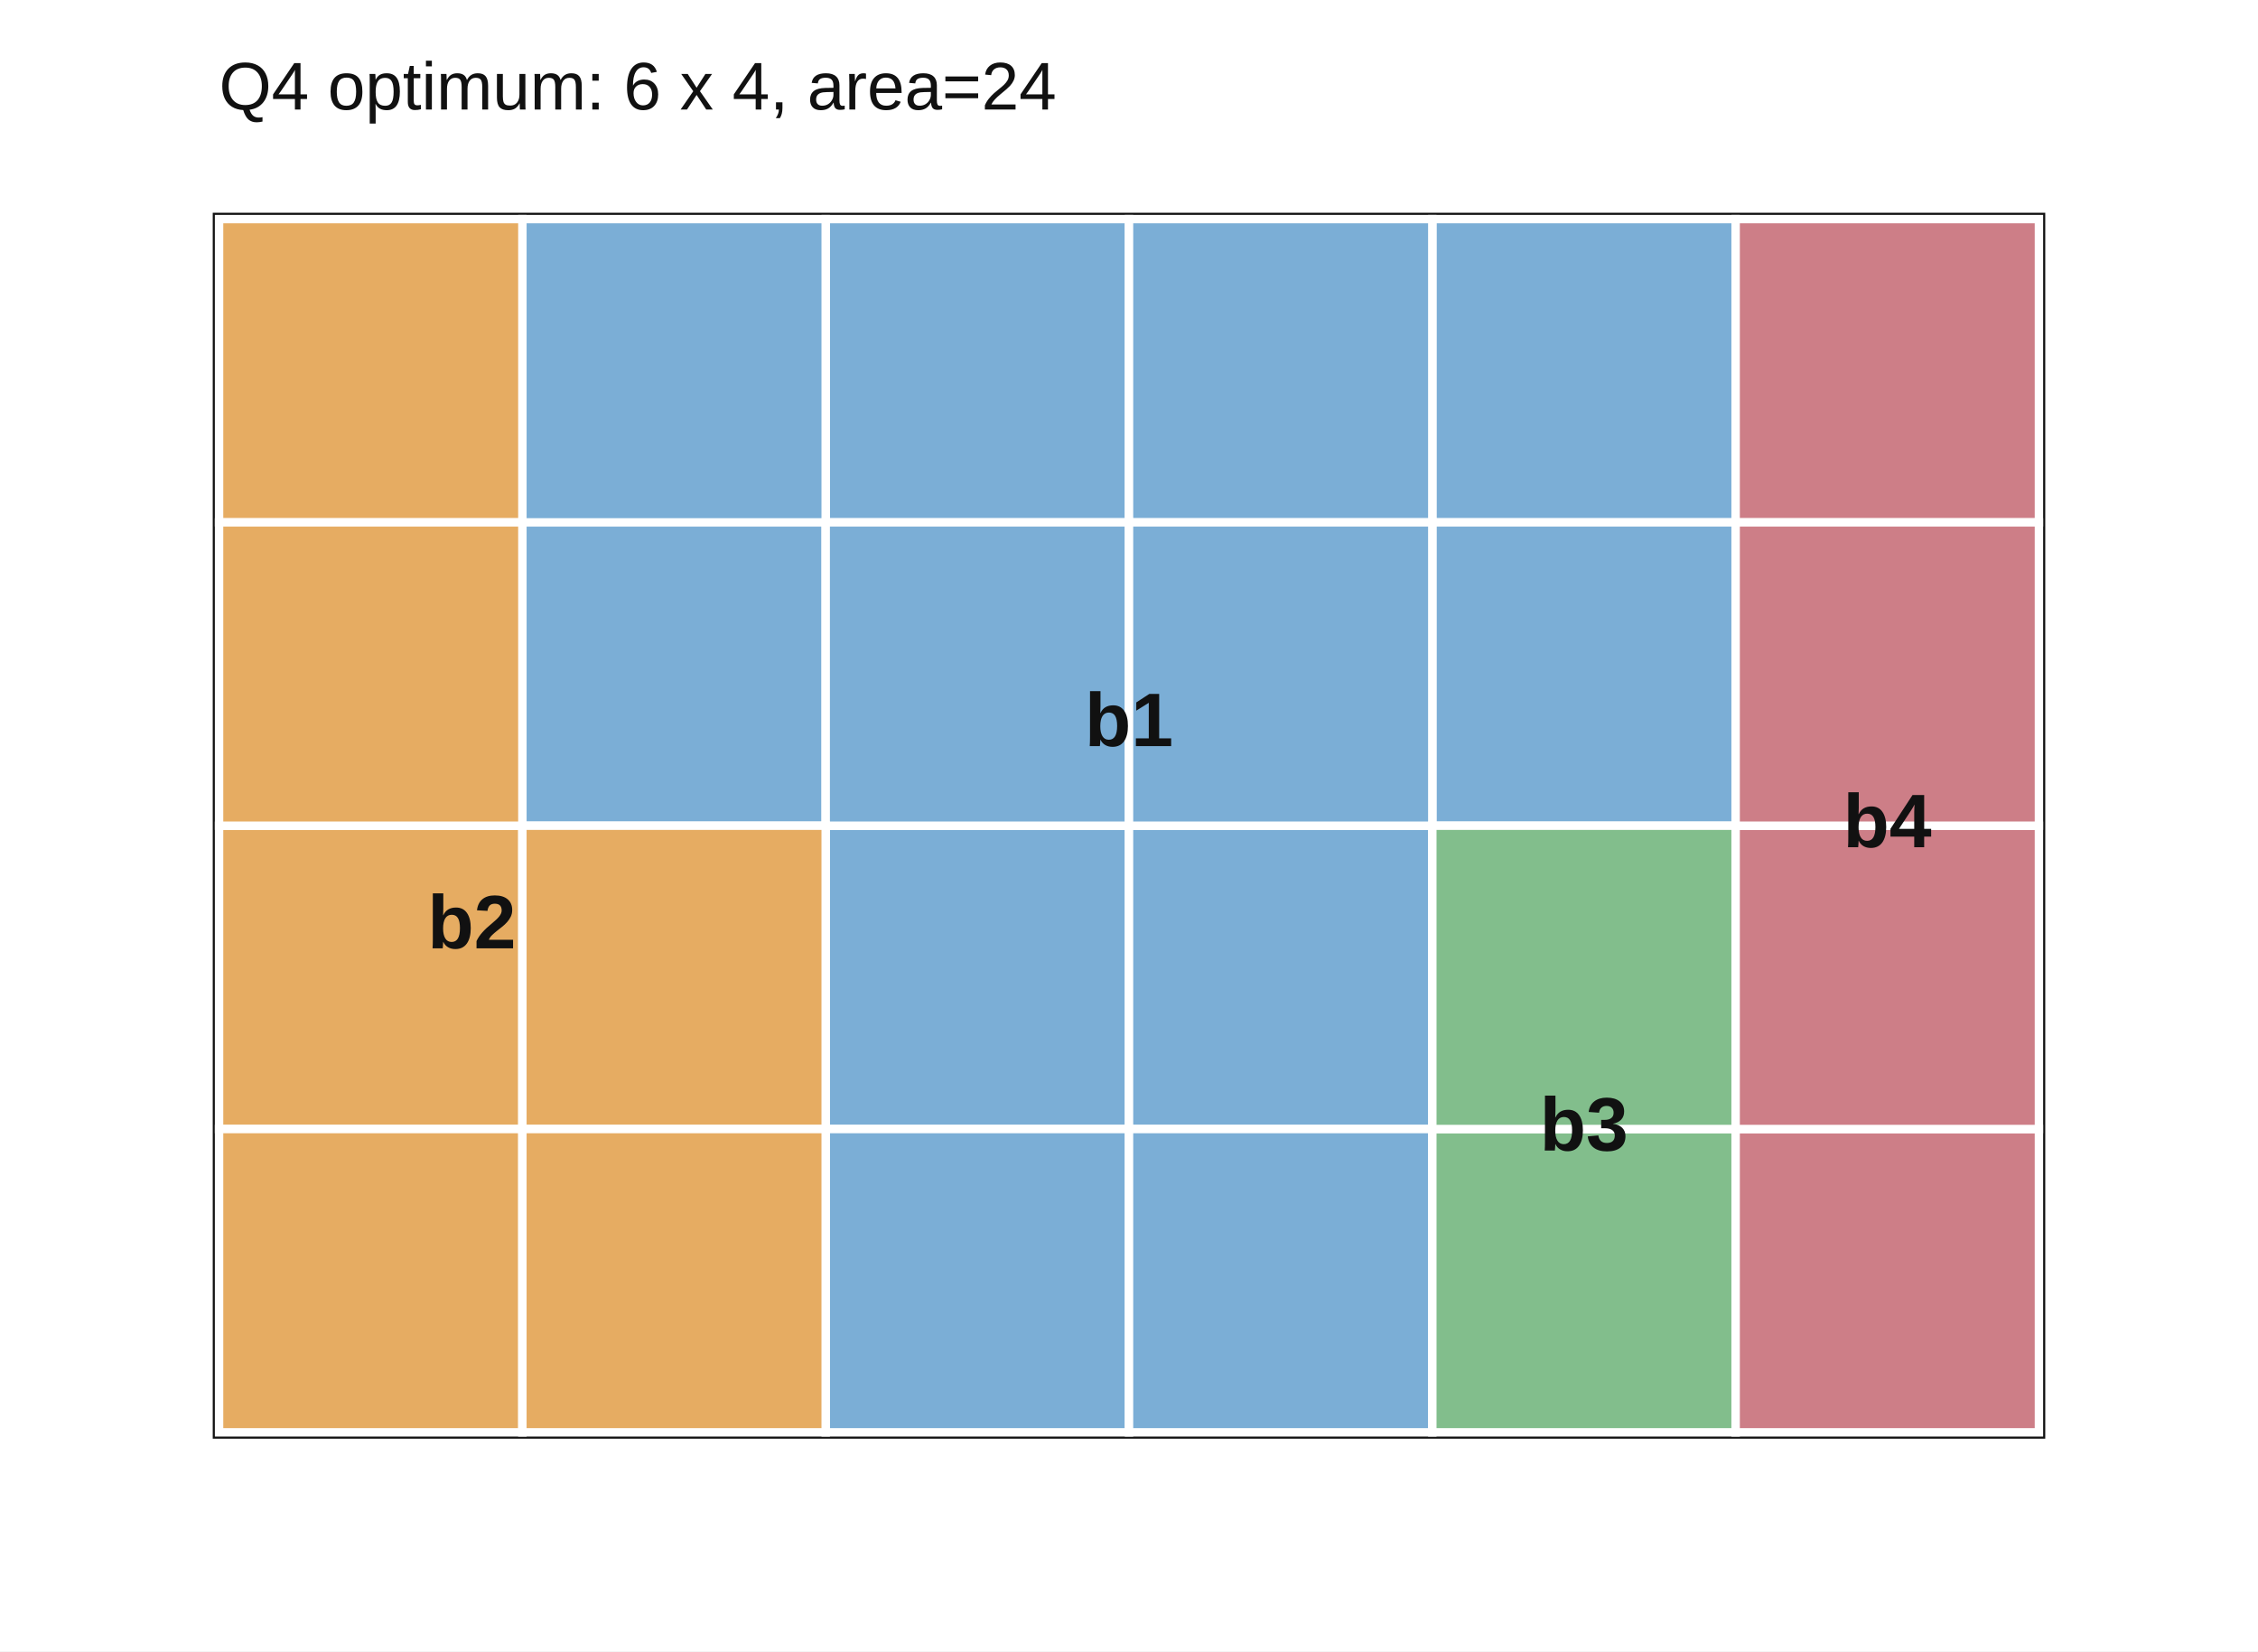
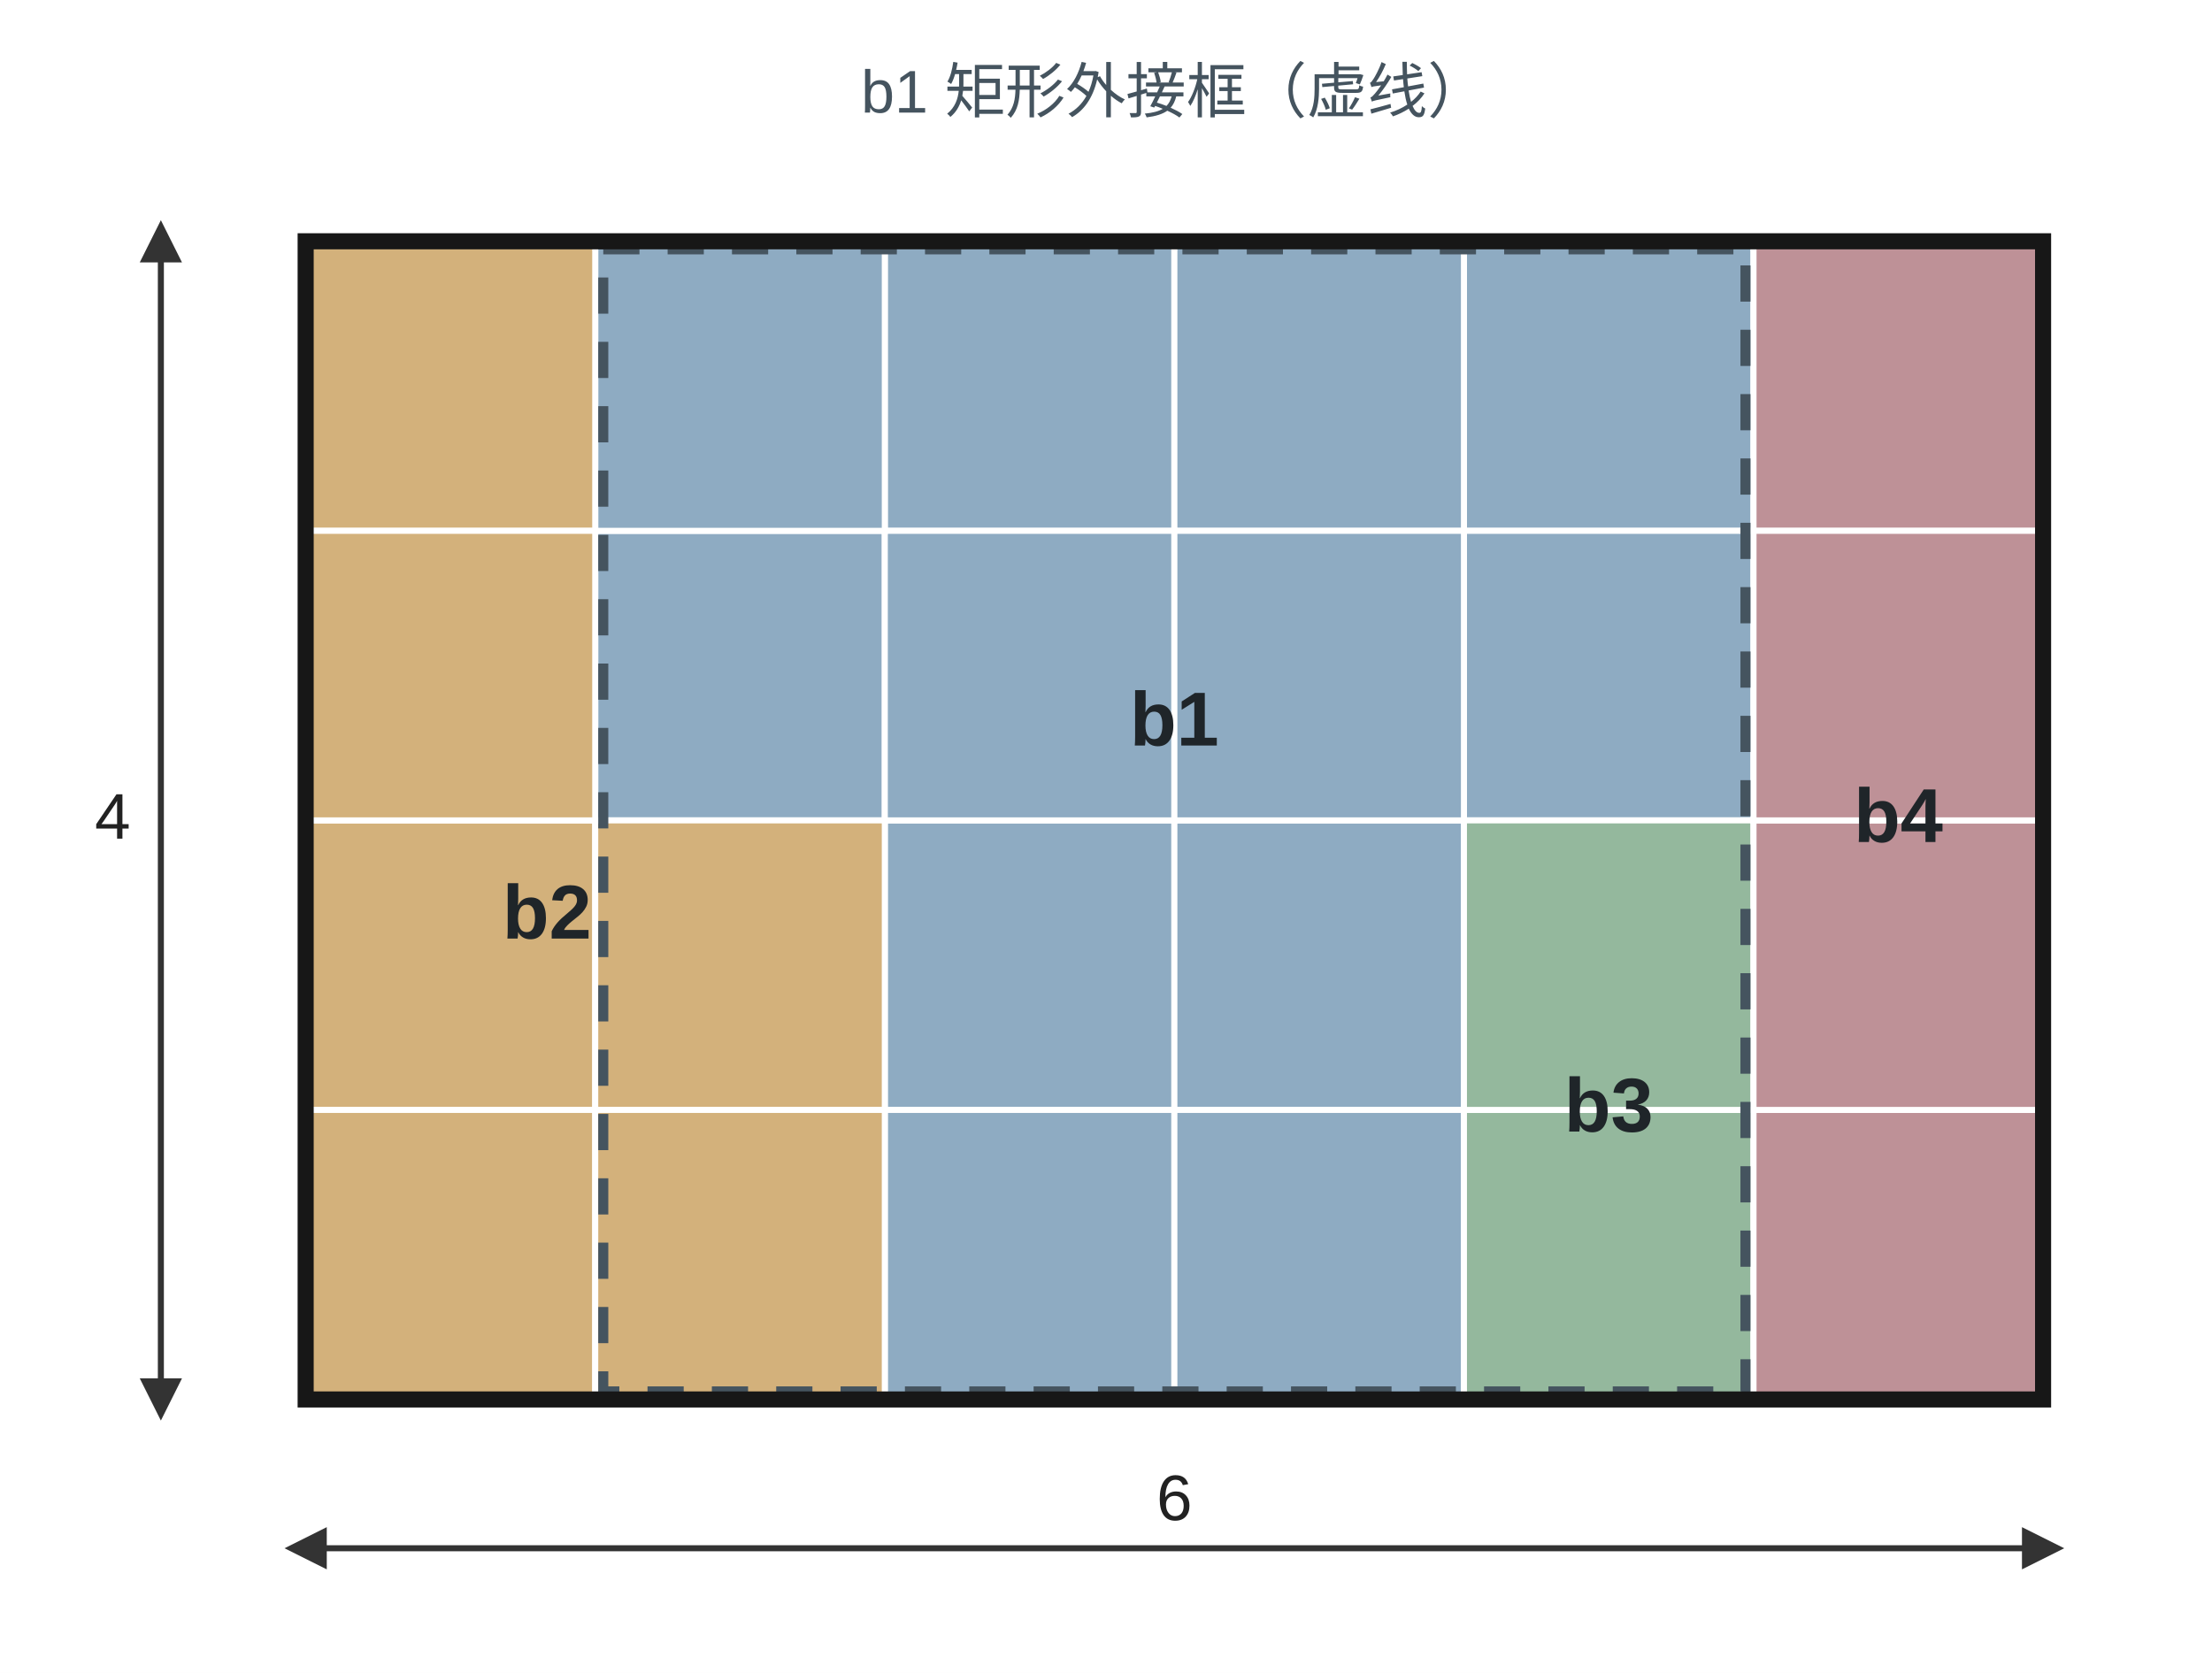
- <svg xmlns="http://www.w3.org/2000/svg" viewBox="0 0 536 392">
+ <svg xmlns="http://www.w3.org/2000/svg" viewBox="0 0 550 416">
  <rect width="100%" height="100%" fill="white" />
-   <line x1="52" y1="52" x2="52" y2="340" stroke="#ddd" stroke-width="1" />
-   <line x1="124" y1="52" x2="124" y2="340" stroke="#ddd" stroke-width="1" />
-   <line x1="196" y1="52" x2="196" y2="340" stroke="#ddd" stroke-width="1" />
-   <line x1="268" y1="52" x2="268" y2="340" stroke="#ddd" stroke-width="1" />
-   <line x1="340" y1="52" x2="340" y2="340" stroke="#ddd" stroke-width="1" />
-   <line x1="412" y1="52" x2="412" y2="340" stroke="#ddd" stroke-width="1" />
-   <line x1="484" y1="52" x2="484" y2="340" stroke="#ddd" stroke-width="1" />
-   <line x1="52" y1="52" x2="484" y2="52" stroke="#ddd" stroke-width="1" />
-   <line x1="52" y1="124" x2="484" y2="124" stroke="#ddd" stroke-width="1" />
-   <line x1="52" y1="196" x2="484" y2="196" stroke="#ddd" stroke-width="1" />
-   <line x1="52" y1="268" x2="484" y2="268" stroke="#ddd" stroke-width="1" />
-   <line x1="52" y1="340" x2="484" y2="340" stroke="#ddd" stroke-width="1" />
-   <rect x="52" y="52" width="432" height="288" fill="none" stroke="#111" stroke-width="3" />
-   <rect x="124" y="124" width="72" height="72" fill="rgb(123,174,214)" stroke="white" stroke-width="2" />
-   <rect x="196" y="196" width="72" height="72" fill="rgb(123,174,214)" stroke="white" stroke-width="2" />
-   <rect x="340" y="52" width="72" height="72" fill="rgb(123,174,214)" stroke="white" stroke-width="2" />
-   <rect x="268" y="196" width="72" height="72" fill="rgb(123,174,214)" stroke="white" stroke-width="2" />
-   <rect x="196" y="268" width="72" height="72" fill="rgb(123,174,214)" stroke="white" stroke-width="2" />
-   <rect x="340" y="124" width="72" height="72" fill="rgb(123,174,214)" stroke="white" stroke-width="2" />
-   <rect x="268" y="268" width="72" height="72" fill="rgb(123,174,214)" stroke="white" stroke-width="2" />
-   <rect x="196" y="52" width="72" height="72" fill="rgb(123,174,214)" stroke="white" stroke-width="2" />
-   <rect x="268" y="52" width="72" height="72" fill="rgb(123,174,214)" stroke="white" stroke-width="2" />
-   <rect x="196" y="124" width="72" height="72" fill="rgb(123,174,214)" stroke="white" stroke-width="2" />
-   <rect x="268" y="124" width="72" height="72" fill="rgb(123,174,214)" stroke="white" stroke-width="2" />
-   <rect x="124" y="52" width="72" height="72" fill="rgb(123,174,214)" stroke="white" stroke-width="2" />
-   <text x="268.00" y="172.00" text-anchor="middle" dominant-baseline="middle" font-size="18" font-family="Arial" font-weight="700" fill="#111">b1</text>
-   <rect x="52" y="196" width="72" height="72" fill="rgb(230,172,98)" stroke="white" stroke-width="2" />
-   <rect x="52" y="268" width="72" height="72" fill="rgb(230,172,98)" stroke="white" stroke-width="2" />
-   <rect x="124" y="196" width="72" height="72" fill="rgb(230,172,98)" stroke="white" stroke-width="2" />
-   <rect x="52" y="52" width="72" height="72" fill="rgb(230,172,98)" stroke="white" stroke-width="2" />
-   <rect x="52" y="124" width="72" height="72" fill="rgb(230,172,98)" stroke="white" stroke-width="2" />
-   <rect x="124" y="268" width="72" height="72" fill="rgb(230,172,98)" stroke="white" stroke-width="2" />
-   <text x="112.00" y="220.00" text-anchor="middle" dominant-baseline="middle" font-size="18" font-family="Arial" font-weight="700" fill="#111">b2</text>
-   <rect x="340" y="268" width="72" height="72" fill="rgb(130,190,140)" stroke="white" stroke-width="2" />
-   <rect x="340" y="196" width="72" height="72" fill="rgb(130,190,140)" stroke="white" stroke-width="2" />
-   <text x="376.00" y="268.00" text-anchor="middle" dominant-baseline="middle" font-size="18" font-family="Arial" font-weight="700" fill="#111">b3</text>
-   <rect x="412" y="52" width="72" height="72" fill="rgb(205,126,135)" stroke="white" stroke-width="2" />
-   <rect x="412" y="268" width="72" height="72" fill="rgb(205,126,135)" stroke="white" stroke-width="2" />
-   <rect x="412" y="196" width="72" height="72" fill="rgb(205,126,135)" stroke="white" stroke-width="2" />
-   <rect x="412" y="124" width="72" height="72" fill="rgb(205,126,135)" stroke="white" stroke-width="2" />
-   <text x="448.00" y="196.00" text-anchor="middle" dominant-baseline="middle" font-size="18" font-family="Arial" font-weight="700" fill="#111">b4</text>
-   <text x="52" y="26.0" font-size="16" font-family="Arial" fill="#111">Q4 optimum: 6 x 4, area=24</text>
+   <defs>
+     <marker id="arrow" markerWidth="7" markerHeight="7" refX="3.5" refY="3.5" orient="auto-start-reverse">
+       <path d="M0,0 L7,3.5 L0,7 z" fill="#333" />
+     </marker>
+   </defs>
+   <line x1="76" y1="60" x2="76" y2="348" stroke="#e7e7e7" stroke-width="1" />
+   <line x1="148" y1="60" x2="148" y2="348" stroke="#e7e7e7" stroke-width="1" />
+   <line x1="220" y1="60" x2="220" y2="348" stroke="#e7e7e7" stroke-width="1" />
+   <line x1="292" y1="60" x2="292" y2="348" stroke="#e7e7e7" stroke-width="1" />
+   <line x1="364" y1="60" x2="364" y2="348" stroke="#e7e7e7" stroke-width="1" />
+   <line x1="436" y1="60" x2="436" y2="348" stroke="#e7e7e7" stroke-width="1" />
+   <line x1="508" y1="60" x2="508" y2="348" stroke="#e7e7e7" stroke-width="1" />
+   <line x1="76" y1="60" x2="508" y2="60" stroke="#e7e7e7" stroke-width="1" />
+   <line x1="76" y1="132" x2="508" y2="132" stroke="#e7e7e7" stroke-width="1" />
+   <line x1="76" y1="204" x2="508" y2="204" stroke="#e7e7e7" stroke-width="1" />
+   <line x1="76" y1="276" x2="508" y2="276" stroke="#e7e7e7" stroke-width="1" />
+   <line x1="76" y1="348" x2="508" y2="348" stroke="#e7e7e7" stroke-width="1" />
+   <rect x="148" y="132" width="72" height="72" fill="rgb(142,171,194)" stroke="white" stroke-width="1.5" />
+   <rect x="220" y="204" width="72" height="72" fill="rgb(142,171,194)" stroke="white" stroke-width="1.5" />
+   <rect x="364" y="60" width="72" height="72" fill="rgb(142,171,194)" stroke="white" stroke-width="1.5" />
+   <rect x="292" y="204" width="72" height="72" fill="rgb(142,171,194)" stroke="white" stroke-width="1.5" />
+   <rect x="220" y="276" width="72" height="72" fill="rgb(142,171,194)" stroke="white" stroke-width="1.5" />
+   <rect x="364" y="132" width="72" height="72" fill="rgb(142,171,194)" stroke="white" stroke-width="1.5" />
+   <rect x="292" y="276" width="72" height="72" fill="rgb(142,171,194)" stroke="white" stroke-width="1.5" />
+   <rect x="220" y="60" width="72" height="72" fill="rgb(142,171,194)" stroke="white" stroke-width="1.5" />
+   <rect x="292" y="60" width="72" height="72" fill="rgb(142,171,194)" stroke="white" stroke-width="1.5" />
+   <rect x="220" y="132" width="72" height="72" fill="rgb(142,171,194)" stroke="white" stroke-width="1.5" />
+   <rect x="292" y="132" width="72" height="72" fill="rgb(142,171,194)" stroke="white" stroke-width="1.5" />
+   <rect x="148" y="60" width="72" height="72" fill="rgb(142,171,194)" stroke="white" stroke-width="1.5" />
+   <text x="292.00" y="180.00" text-anchor="middle" dominant-baseline="middle" font-size="19" font-family="Arial" font-weight="700" fill="#1f2529">b1</text>
+   <rect x="76" y="204" width="72" height="72" fill="rgb(211,177,123)" stroke="white" stroke-width="1.5" />
+   <rect x="76" y="276" width="72" height="72" fill="rgb(211,177,123)" stroke="white" stroke-width="1.5" />
+   <rect x="148" y="204" width="72" height="72" fill="rgb(211,177,123)" stroke="white" stroke-width="1.5" />
+   <rect x="76" y="60" width="72" height="72" fill="rgb(211,177,123)" stroke="white" stroke-width="1.5" />
+   <rect x="76" y="132" width="72" height="72" fill="rgb(211,177,123)" stroke="white" stroke-width="1.5" />
+   <rect x="148" y="276" width="72" height="72" fill="rgb(211,177,123)" stroke="white" stroke-width="1.5" />
+   <text x="136.00" y="228.00" text-anchor="middle" dominant-baseline="middle" font-size="19" font-family="Arial" font-weight="700" fill="#1f2529">b2</text>
+   <rect x="364" y="276" width="72" height="72" fill="rgb(148,184,157)" stroke="white" stroke-width="1.5" />
+   <rect x="364" y="204" width="72" height="72" fill="rgb(148,184,157)" stroke="white" stroke-width="1.5" />
+   <text x="400.00" y="276.00" text-anchor="middle" dominant-baseline="middle" font-size="19" font-family="Arial" font-weight="700" fill="#1f2529">b3</text>
+   <rect x="436" y="60" width="72" height="72" fill="rgb(190,145,151)" stroke="white" stroke-width="1.5" />
+   <rect x="436" y="276" width="72" height="72" fill="rgb(190,145,151)" stroke="white" stroke-width="1.5" />
+   <rect x="436" y="204" width="72" height="72" fill="rgb(190,145,151)" stroke="white" stroke-width="1.5" />
+   <rect x="436" y="132" width="72" height="72" fill="rgb(190,145,151)" stroke="white" stroke-width="1.5" />
+   <text x="472.00" y="204.00" text-anchor="middle" dominant-baseline="middle" font-size="19" font-family="Arial" font-weight="700" fill="#1f2529">b4</text>
+   <rect x="150" y="62" width="284" height="284" fill="none" stroke="#45545f" stroke-width="2.5" stroke-dasharray="9,7" />
+   <rect x="76" y="60" width="432" height="288" fill="none" stroke="#171717" stroke-width="4" />
+   <text x="292.0" y="28" text-anchor="middle" font-size="15" font-family="Microsoft YaHei,Arial" fill="#45545f">b1 矩形外接框（虚线）</text>
+   <line x1="76" y1="385" x2="508" y2="385" stroke="#333" stroke-width="1.5" marker-start="url(#arrow)" marker-end="url(#arrow)" />
+   <text x="292.0" y="378" text-anchor="middle" font-size="16" font-family="Arial" fill="#222">6</text>
+   <line x1="40" y1="60" x2="40" y2="348" stroke="#333" stroke-width="1.5" marker-start="url(#arrow)" marker-end="url(#arrow)" />
+   <text x="28" y="204.0" text-anchor="middle" dominant-baseline="middle" font-size="16" font-family="Arial" fill="#222">4</text>
</svg>
